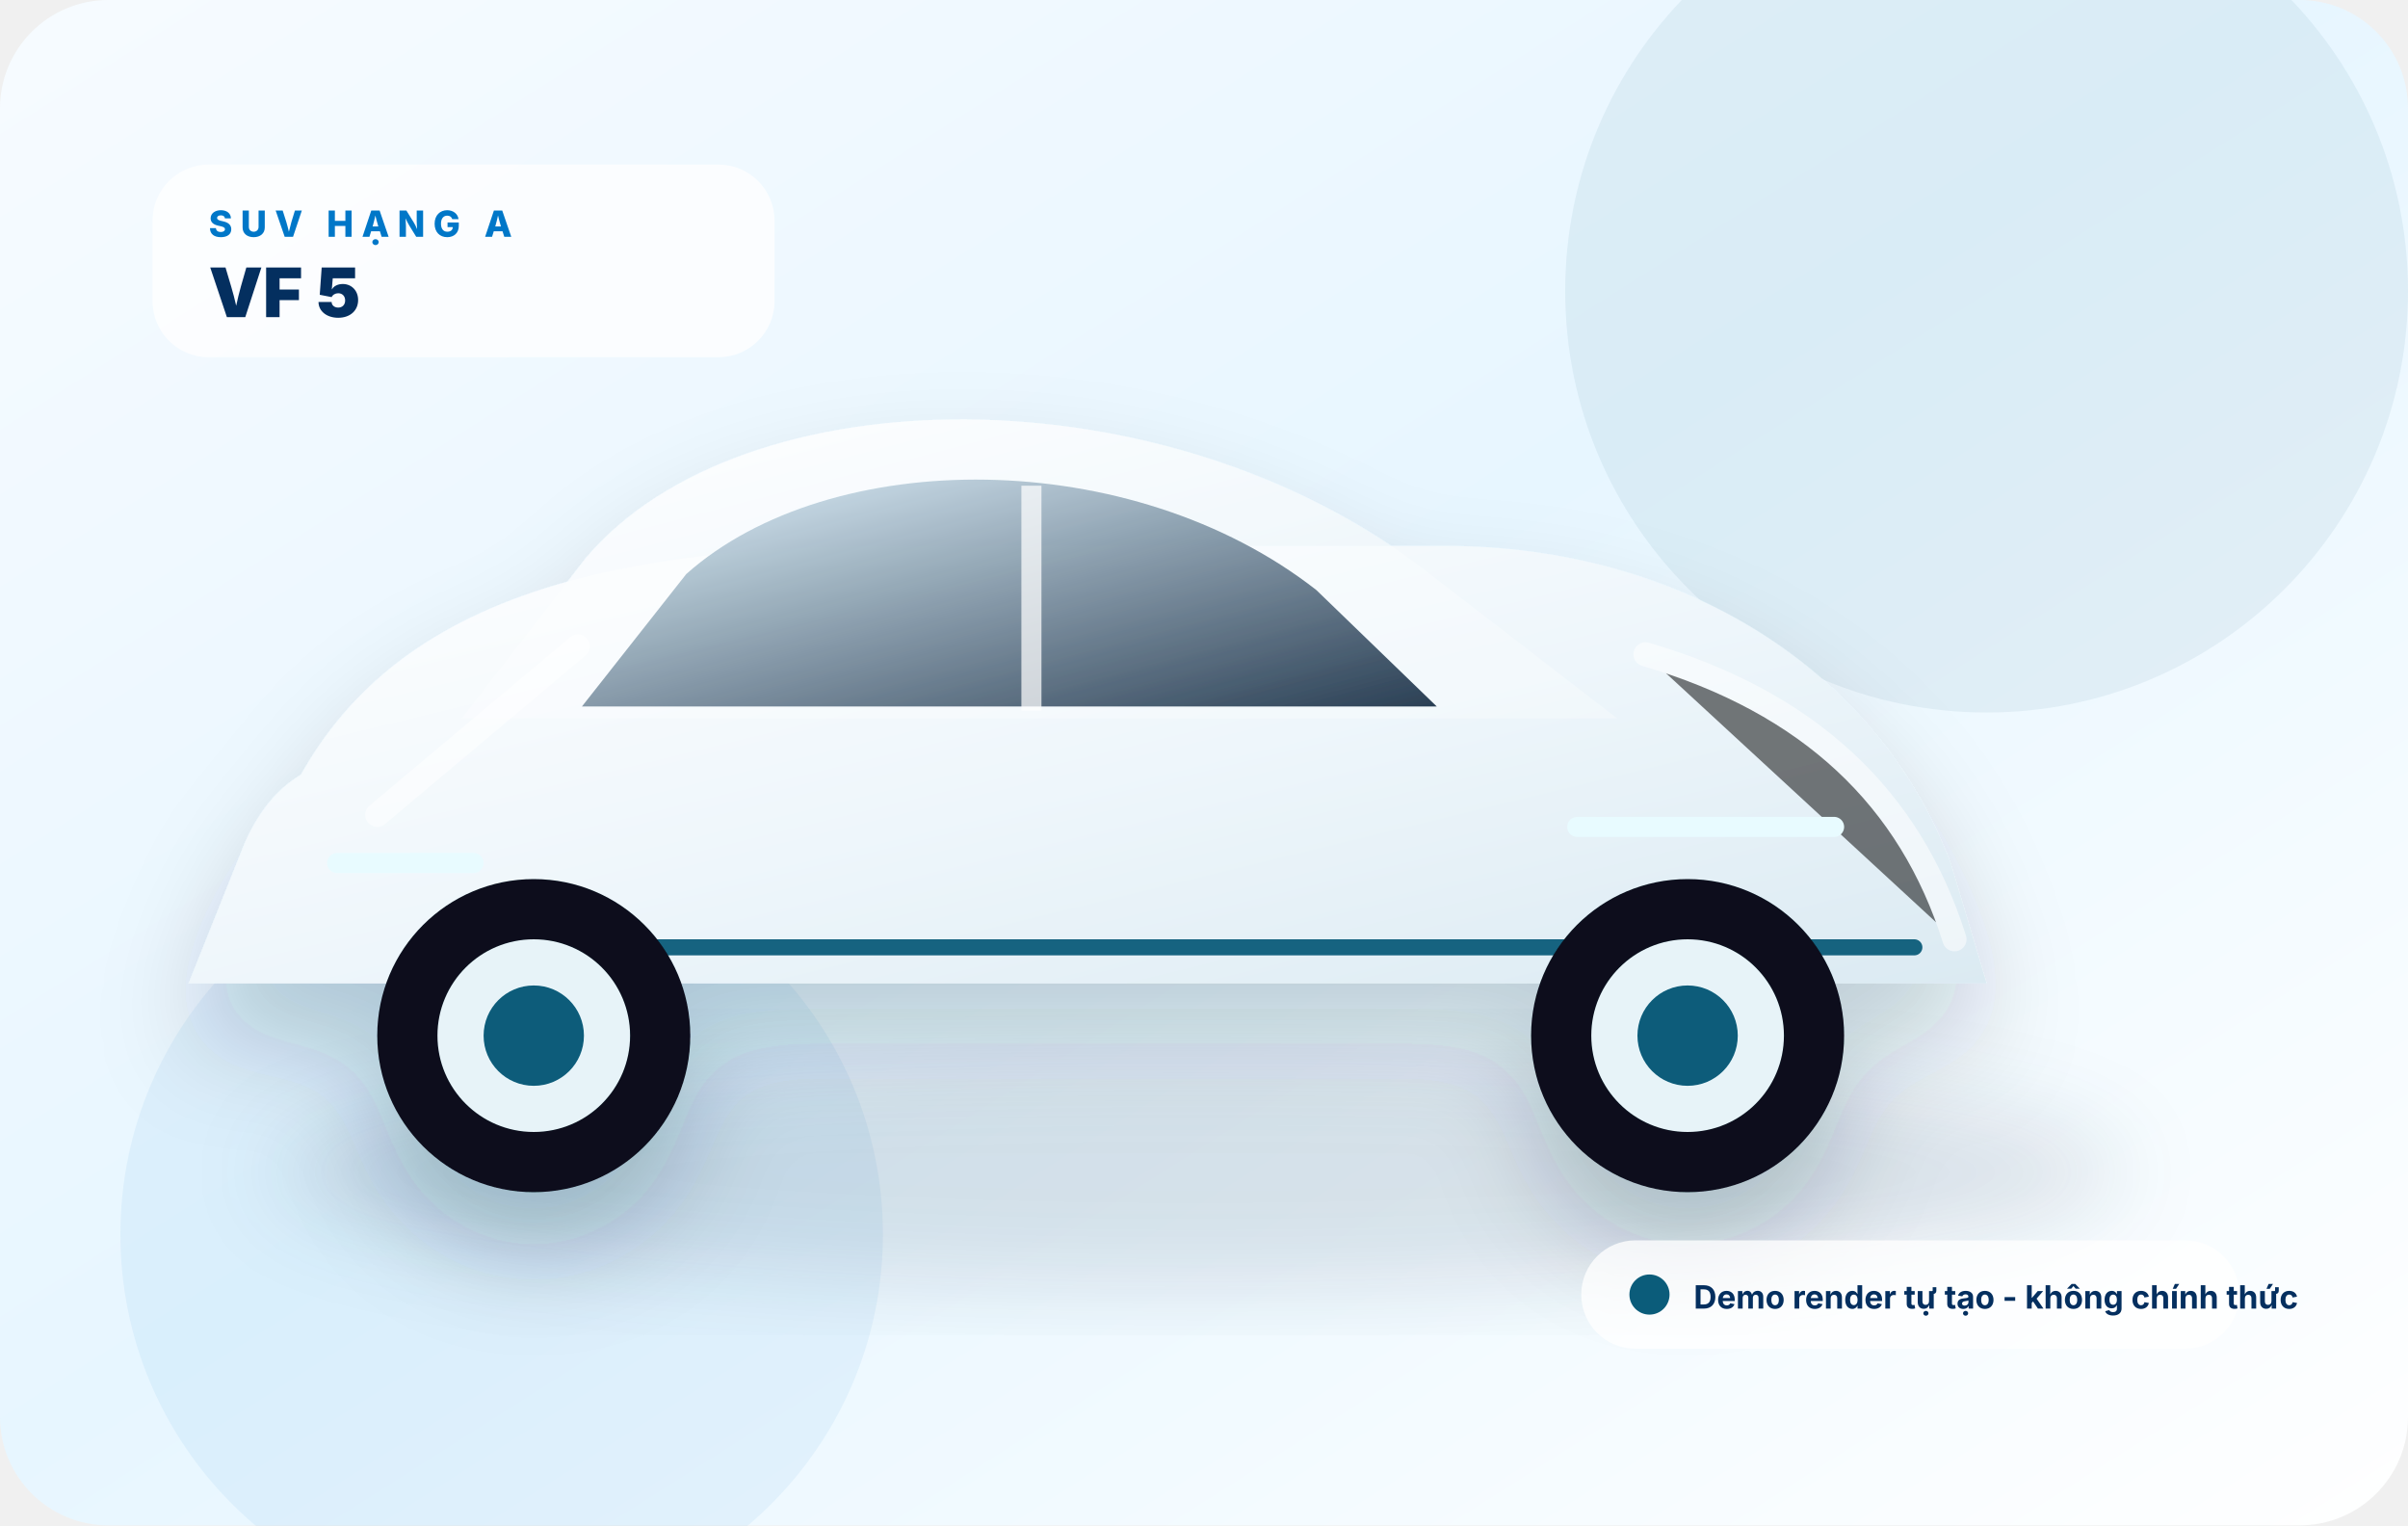
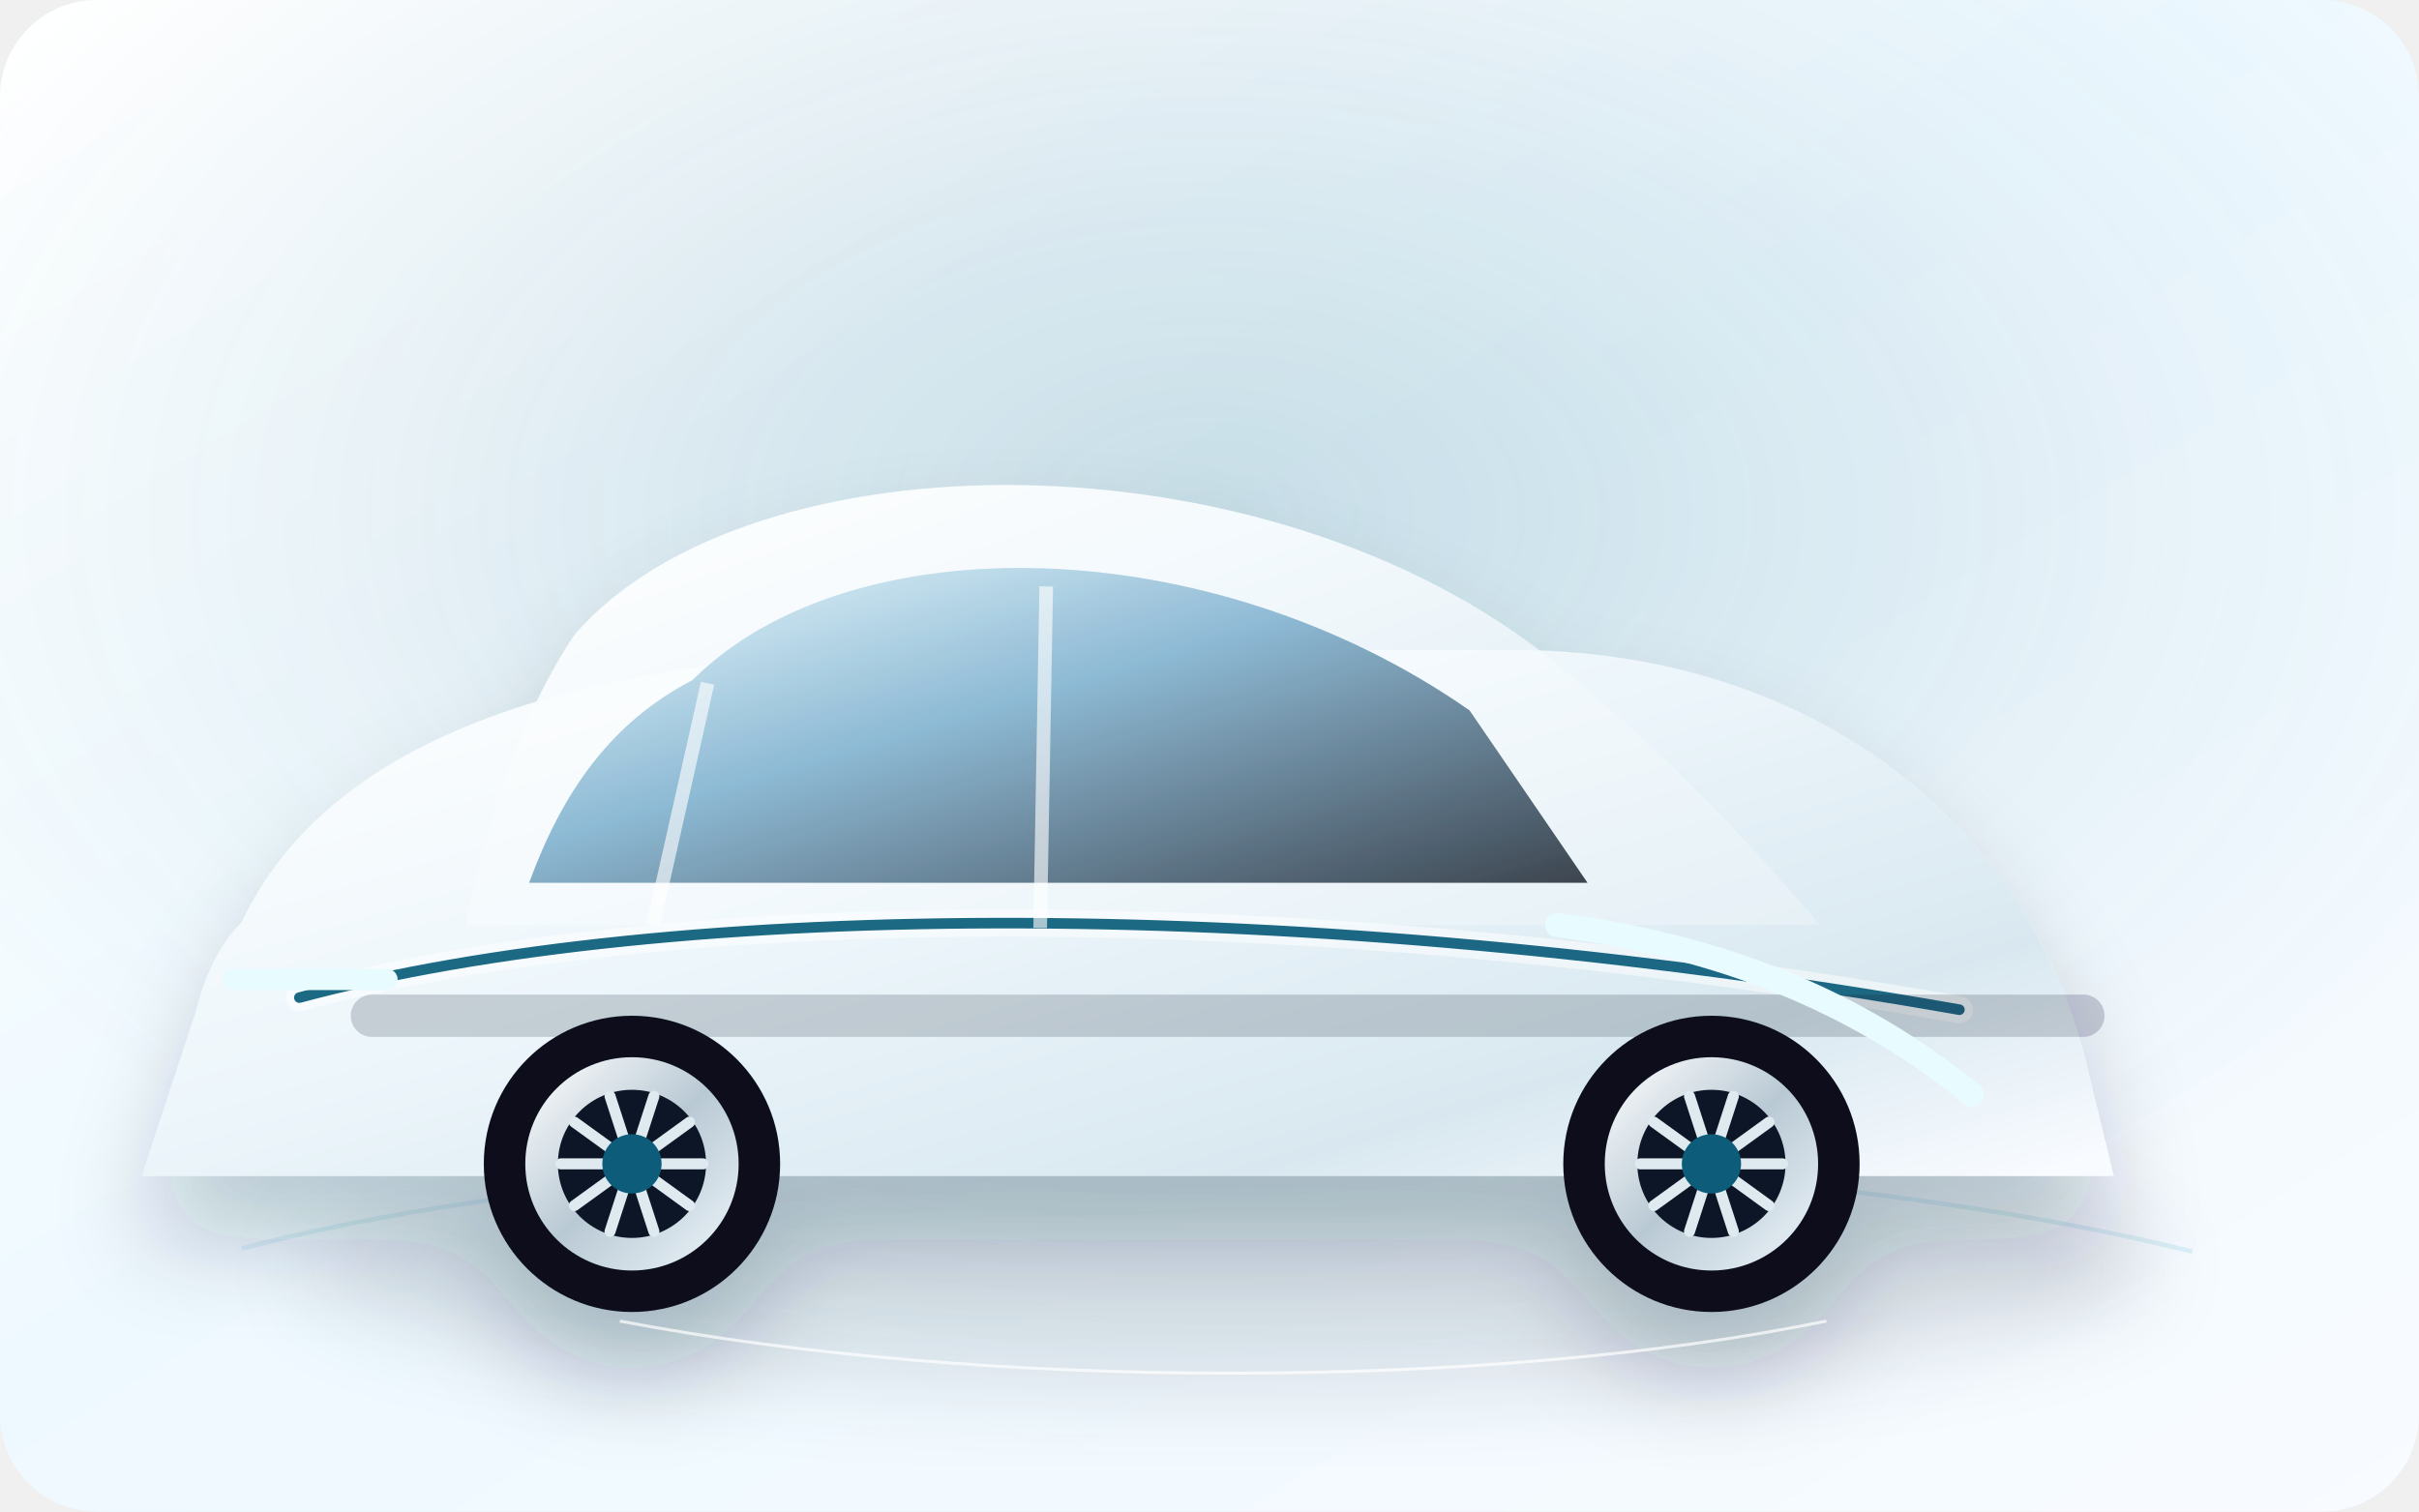
- <svg xmlns="http://www.w3.org/2000/svg" width="1200" height="760" viewBox="0 0 1200 760" role="img" aria-labelledby="title_vf_5 desc_vf_5">
+ <svg xmlns="http://www.w3.org/2000/svg" width="1600" height="1000" viewBox="0 0 1600 1000" role="img" aria-labelledby="title_vf_5 desc_vf_5">
  <defs>
    <linearGradient id="bg_vf_5" x1="0" y1="0" x2="1" y2="1">
-       <stop offset="0%" stop-color="#f7fbff" />
-       <stop offset="48%" stop-color="#e7f6ff" />
-       <stop offset="100%" stop-color="#ffffff" />
+       <stop offset="0%" stop-color="#ffffff" />
+       <stop offset="46%" stop-color="#eef9ff" />
+       <stop offset="100%" stop-color="#f8fbff" />
    </linearGradient>
-     <linearGradient id="paint_vf_5" x1="0" y1="0" x2="1" y2="1">
+     <radialGradient id="halo_vf_5" cx="50%" cy="34%" r="58%">
+       <stop offset="0%" stop-color="#0b5c7a" stop-opacity="0.18" />
+       <stop offset="70%" stop-color="#0b5c7a" stop-opacity="0.04" />
+       <stop offset="100%" stop-color="#0b5c7a" stop-opacity="0" />
+     </radialGradient>
+     <linearGradient id="paint_vf_5" x1="0" y1="0.05" x2="1" y2="0.95">
      <stop offset="0%" stop-color="#ffffff" />
-       <stop offset="52%" stop-color="#eef6fb" />
-       <stop offset="100%" stop-color="#dbeaf2" />
+       <stop offset="42%" stop-color="#edf6fb" />
+       <stop offset="78%" stop-color="#d9e8f0" />
+       <stop offset="100%" stop-color="#f8fbff" />
    </linearGradient>
    <linearGradient id="glass_vf_5" x1="0" y1="0" x2="1" y2="1">
-       <stop offset="0%" stop-color="#dff4ff" />
-       <stop offset="100%" stop-color="#0b2239" />
+       <stop offset="0%" stop-color="#e9fbff" />
+       <stop offset="44%" stop-color="#6ea6c8" />
+       <stop offset="100%" stop-color="#07111e" />
+     </linearGradient>
+     <linearGradient id="rim_vf_5" x1="0" y1="0" x2="1" y2="1">
+       <stop offset="0%" stop-color="#ffffff" />
+       <stop offset="50%" stop-color="#b9c9d4" />
+       <stop offset="100%" stop-color="#eef6fb" />
    </linearGradient>
    <filter id="shadow_vf_5" x="-20%" y="-20%" width="140%" height="150%">
-       <feDropShadow dx="0" dy="30" stdDeviation="26" flood-color="#08213b" flood-opacity="0.20" />
+       <feDropShadow dx="0" dy="42" stdDeviation="32" flood-color="#08213b" flood-opacity="0.22" />
    </filter>
-     <filter id="soft_vf_5" x="-20%" y="-20%" width="140%" height="140%">
-       <feGaussianBlur stdDeviation="22" />
+     <filter id="floor_vf_5" x="-20%" y="-30%" width="140%" height="160%">
+       <feGaussianBlur stdDeviation="28" />
    </filter>
  </defs>
-   <rect width="1200" height="760" rx="54" fill="url(#bg_vf_5)" />
-   <circle cx="990" cy="145" r="210" fill="#0b5c7a" opacity="0.07" />
-   <circle cx="250" cy="615" r="190" fill="#0077c8" opacity="0.06" />
-   <ellipse cx="596" cy="584" rx="462" ry="58" fill="#072a4a" opacity="0.12" filter="url(#soft_vf_5)" />
+   <rect width="1600" height="1000" rx="64" fill="url(#bg_vf_5)" />
+   <rect width="1600" height="1000" rx="64" fill="url(#halo_vf_5)" />
+   <path d="M160 826 C470 744 1104 742 1450 828" fill="none" stroke="#cbe8f6" stroke-width="3" opacity="0.62" />
+   <ellipse cx="812" cy="838" rx="612" ry="82" fill="#08213b" opacity="0.12" filter="url(#floor_vf_5)" />
  <g filter="url(#shadow_vf_5)">
-     <path d="M292 278 C370 186 580 184 710 284 L806 358 H230 Z" fill="url(#paint_vf_5)" />
-     <path d="M150 386 C196 304 290 272 446 272 H720 C838 272 936 334 972 430 L990 490 H94 L122 420 C130 402 140 392 150 386 Z" fill="url(#paint_vf_5)" />
-     <path d="M292 278 C370 186 580 184 710 284 L806 358 H230 Z" fill="#ffffff" opacity="0.28" />
-     <path d="M342 286 C414 222 564 222 656 294 L716 352 H290 Z" fill="url(#glass_vf_5)" opacity="0.86" />
-     <path d="M514 242 L514 354" stroke="#ffffff" stroke-width="10" opacity="0.72" />
-     <path d="M188 406 L288 322" stroke="#ffffff" stroke-width="12" stroke-linecap="round" opacity="0.52" />
-     <path d="M820 326 C902 350 952 398 974 468" stroke="#ffffff" stroke-width="12" stroke-linecap="round" opacity="0.52" />
-     <path d="M242 472 H954" stroke="#0b5c7a" stroke-width="8" stroke-linecap="round" opacity="0.95" />
-     <path d="M786 412 H914" stroke="#e8fbff" stroke-width="10" stroke-linecap="round" />
-     <path d="M168 430 H236" stroke="#e8fbff" stroke-width="10" stroke-linecap="round" />
+     <path d="M380 420 C496 286 838 284 1028 438 C1090 488 1142 540 1204 612 H308 C324 532 348 468 380 420 Z" fill="url(#paint_vf_5)" />
+     <path d="M160 610 C218 488 380 430 644 430 H1000 C1194 430 1340 540 1380 704 L1398 778 H94 L130 668 C136 644 146 624 160 610 Z" fill="url(#paint_vf_5)" />
+     <path d="M380 420 C496 286 838 284 1028 438 C1090 488 1142 540 1204 612 H308 C324 532 348 468 380 420 Z" fill="#ffffff" opacity="0.24" />
+     <path d="M458 450 C562 346 800 350 972 470 L1050 584 H350 C372 524 404 478 458 450 Z" fill="url(#glass_vf_5)" opacity="0.9" />
+     <path d="M458 450 C562 346 800 350 972 470 L1050 584 H350 C372 524 404 478 458 450 Z" fill="#ffffff" opacity="0.14" />
+     <path d="M198 660 C444 594 864 592 1296 668" fill="none" stroke="#ffffff" stroke-width="18" stroke-linecap="round" opacity="0.5" />
+     <path d="M198 660 C444 594 864 592 1296 668" fill="none" stroke="#0b5c7a" stroke-width="7" stroke-linecap="round" opacity="0.92" />
+     <path d="M246 672 H1378" stroke="#0b1726" stroke-width="28" stroke-linecap="round" opacity="0.18" />
+     <path d="M1030 612 C1138 626 1228 662 1304 724" fill="none" stroke="#e8fbff" stroke-width="16" stroke-linecap="round" />
+     <path d="M154 648 H256" fill="none" stroke="#e8fbff" stroke-width="14" stroke-linecap="round" />
+     <path d="M468 452 L432 612" stroke="#ffffff" stroke-width="9" opacity="0.62" />
+     <path d="M692 388 L688 614" stroke="#ffffff" stroke-width="9" opacity="0.62" />
    <g>
-       <circle cx="266" cy="516" r="78" fill="#07111e" />
-       <circle cx="266" cy="516" r="48" fill="#e7f3f8" />
-       <circle cx="266" cy="516" r="25" fill="#0b5c7a" />
-       <circle cx="841" cy="516" r="78" fill="#07111e" />
-       <circle cx="841" cy="516" r="48" fill="#e7f3f8" />
-       <circle cx="841" cy="516" r="25" fill="#0b5c7a" />
+       <circle cx="418" cy="770" r="98" fill="#07111e" />
+       <circle cx="418" cy="770" r="70.56" fill="url(#rim_vf_5)" />
+       <circle cx="418" cy="770" r="49" fill="#0b1726" />
+       <line x1="418" y1="770" x2="465.0" y2="770.0" stroke="#dfeaf0" stroke-width="7.3" stroke-linecap="round" />
+       <line x1="418" y1="770" x2="456.1" y2="797.6" stroke="#dfeaf0" stroke-width="7.3" stroke-linecap="round" />
+       <line x1="418" y1="770" x2="432.5" y2="814.7" stroke="#dfeaf0" stroke-width="7.3" stroke-linecap="round" />
+       <line x1="418" y1="770" x2="403.5" y2="814.7" stroke="#dfeaf0" stroke-width="7.3" stroke-linecap="round" />
+       <line x1="418" y1="770" x2="379.9" y2="797.6" stroke="#dfeaf0" stroke-width="7.3" stroke-linecap="round" />
+       <line x1="418" y1="770" x2="371.0" y2="770.0" stroke="#dfeaf0" stroke-width="7.3" stroke-linecap="round" />
+       <line x1="418" y1="770" x2="379.9" y2="742.4" stroke="#dfeaf0" stroke-width="7.3" stroke-linecap="round" />
+       <line x1="418" y1="770" x2="403.5" y2="725.3" stroke="#dfeaf0" stroke-width="7.3" stroke-linecap="round" />
+       <line x1="418" y1="770" x2="432.5" y2="725.3" stroke="#dfeaf0" stroke-width="7.3" stroke-linecap="round" />
+       <line x1="418" y1="770" x2="456.1" y2="742.4" stroke="#dfeaf0" stroke-width="7.3" stroke-linecap="round" />
+       <circle cx="418" cy="770" r="19.6" fill="#0b5c7a" />
+     </g>
+     <g>
+       <circle cx="1132" cy="770" r="98" fill="#07111e" />
+       <circle cx="1132" cy="770" r="70.56" fill="url(#rim_vf_5)" />
+       <circle cx="1132" cy="770" r="49" fill="#0b1726" />
+       <line x1="1132" y1="770" x2="1179.0" y2="770.0" stroke="#dfeaf0" stroke-width="7.3" stroke-linecap="round" />
+       <line x1="1132" y1="770" x2="1170.1" y2="797.6" stroke="#dfeaf0" stroke-width="7.3" stroke-linecap="round" />
+       <line x1="1132" y1="770" x2="1146.5" y2="814.7" stroke="#dfeaf0" stroke-width="7.3" stroke-linecap="round" />
+       <line x1="1132" y1="770" x2="1117.5" y2="814.7" stroke="#dfeaf0" stroke-width="7.3" stroke-linecap="round" />
+       <line x1="1132" y1="770" x2="1093.9" y2="797.6" stroke="#dfeaf0" stroke-width="7.3" stroke-linecap="round" />
+       <line x1="1132" y1="770" x2="1085.0" y2="770.0" stroke="#dfeaf0" stroke-width="7.3" stroke-linecap="round" />
+       <line x1="1132" y1="770" x2="1093.9" y2="742.4" stroke="#dfeaf0" stroke-width="7.3" stroke-linecap="round" />
+       <line x1="1132" y1="770" x2="1117.5" y2="725.3" stroke="#dfeaf0" stroke-width="7.3" stroke-linecap="round" />
+       <line x1="1132" y1="770" x2="1146.5" y2="725.3" stroke="#dfeaf0" stroke-width="7.3" stroke-linecap="round" />
+       <line x1="1132" y1="770" x2="1170.1" y2="742.4" stroke="#dfeaf0" stroke-width="7.3" stroke-linecap="round" />
+       <circle cx="1132" cy="770" r="19.6" fill="#0b5c7a" />
    </g>
  </g>
-   <g transform="translate(76 82)">
-     <rect width="310" height="96" rx="28" fill="#ffffff" opacity="0.74" />
-     <text x="28" y="36" font-family="Inter, Arial, sans-serif" font-size="18" font-weight="800" letter-spacing="4" fill="#0077c8">SUV HẠNG A</text>
-     <text x="28" y="76" font-family="Inter, Arial, sans-serif" font-size="34" font-weight="850" fill="#042f5f">VF 5</text>
-   </g>
-   <g transform="translate(788 618)">
-     <rect width="328" height="54" rx="27" fill="#ffffff" opacity="0.78" />
-     <circle cx="34" cy="27" r="10" fill="#0b5c7a" />
-     <text x="56" y="34" font-family="Inter, Arial, sans-serif" font-size="16" font-weight="750" fill="#042f5f">Demo render tự tạo - không chính thức</text>
-   </g>
+   <path d="M410 874 C650 920 984 920 1208 874" fill="none" stroke="#ffffff" stroke-width="2" opacity="0.7" />
</svg>
